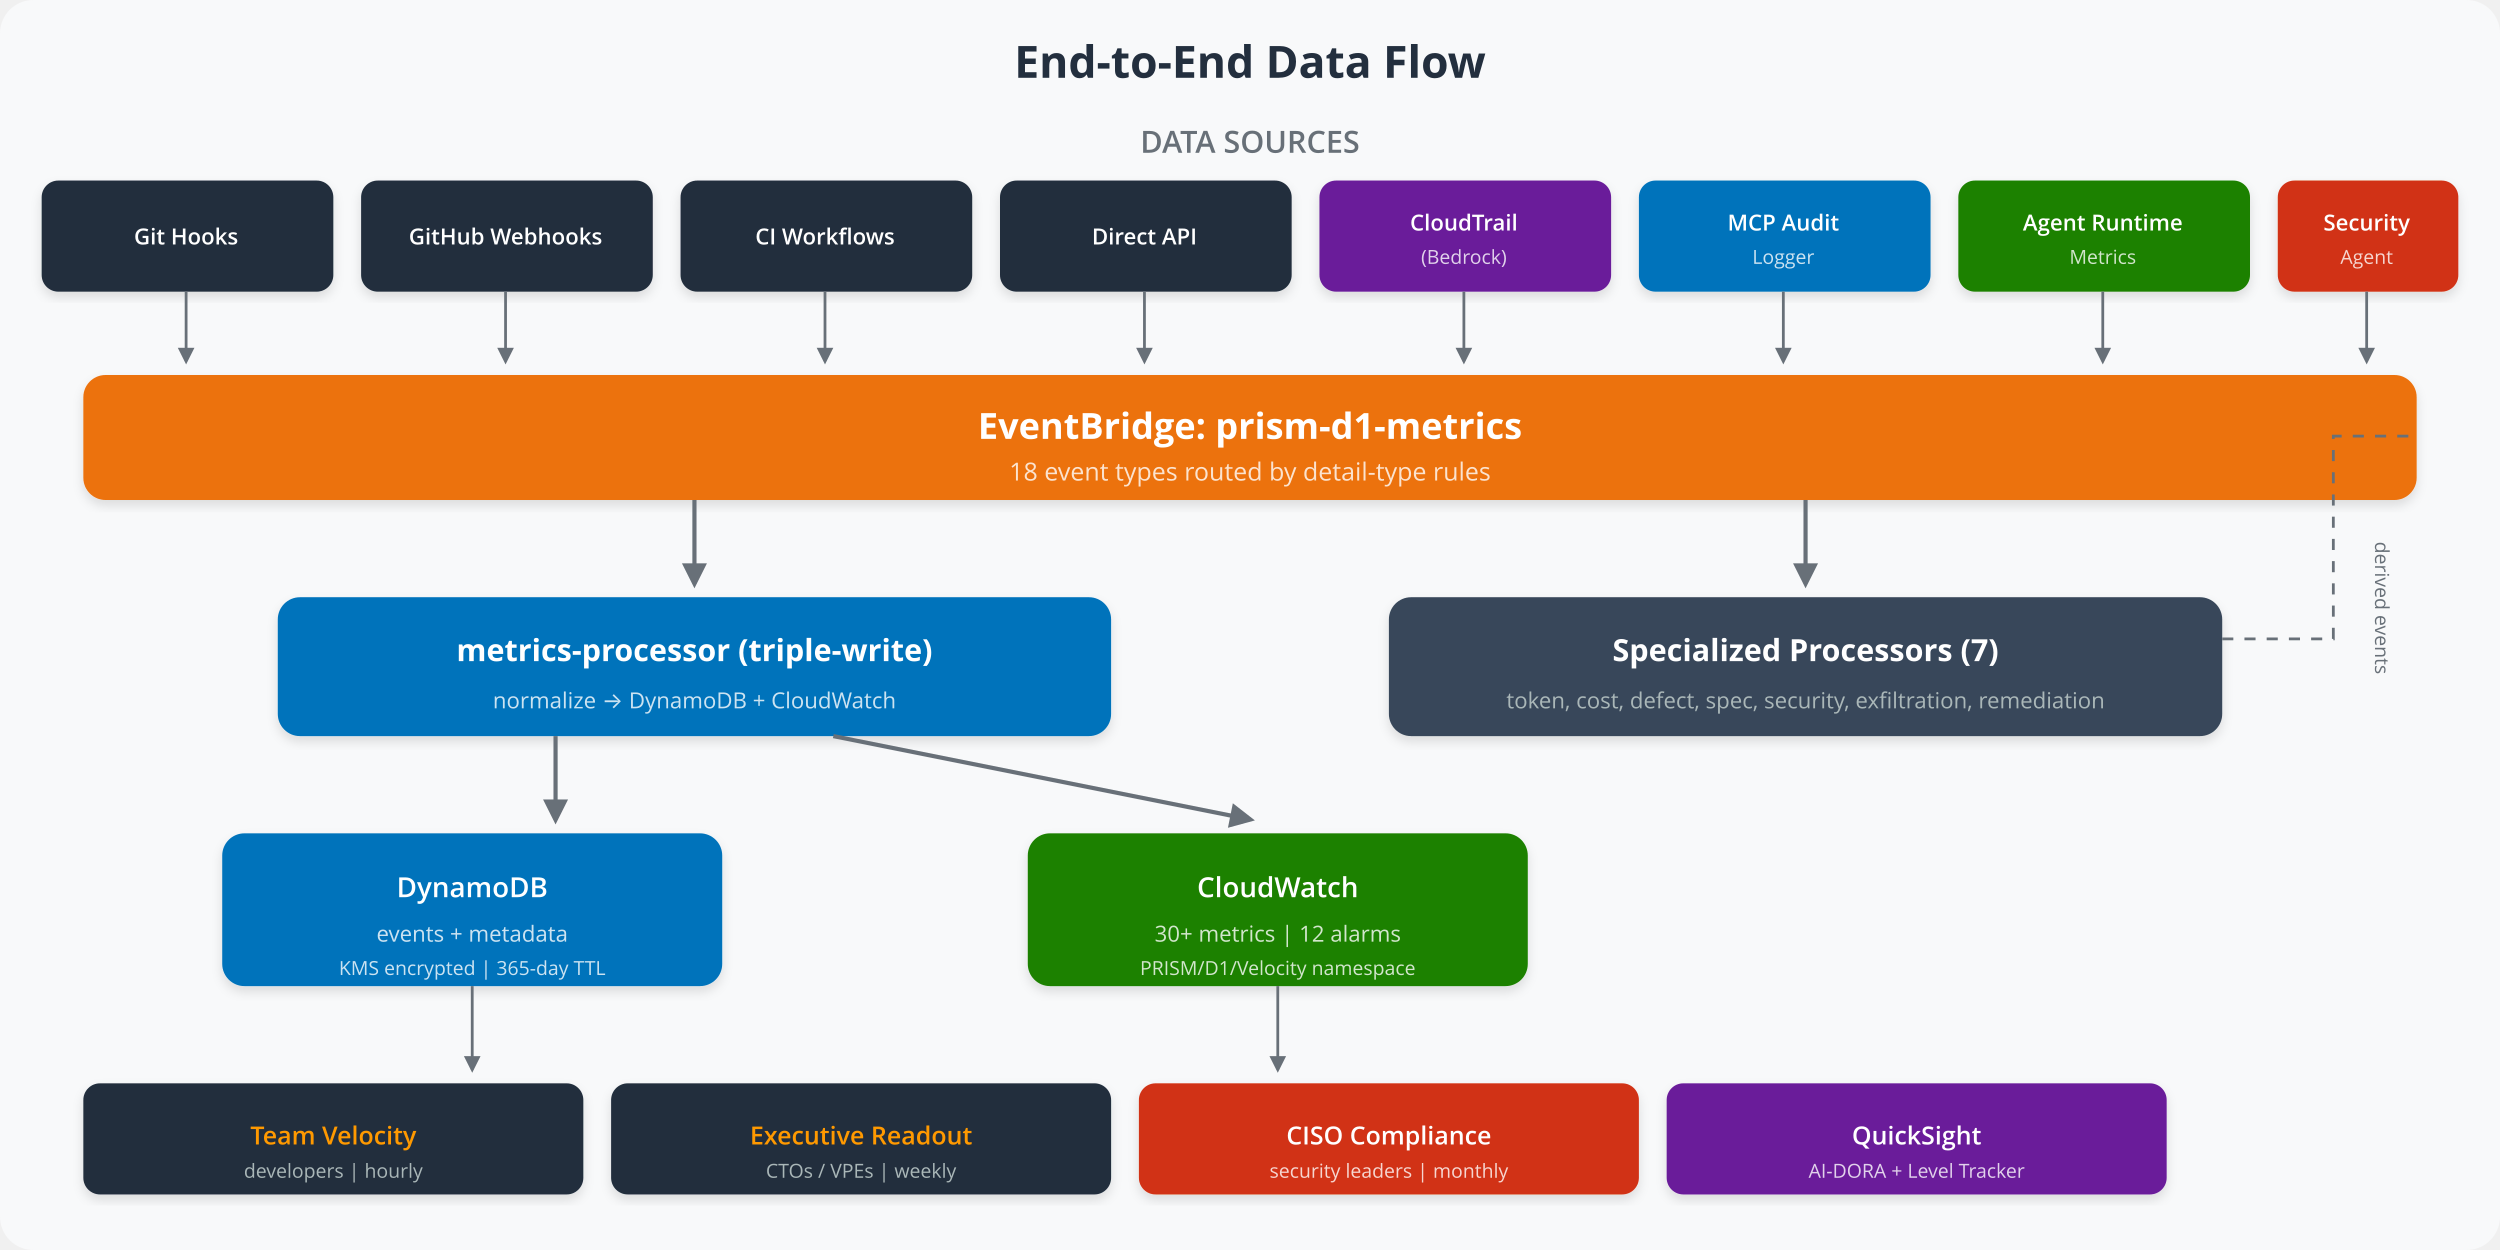
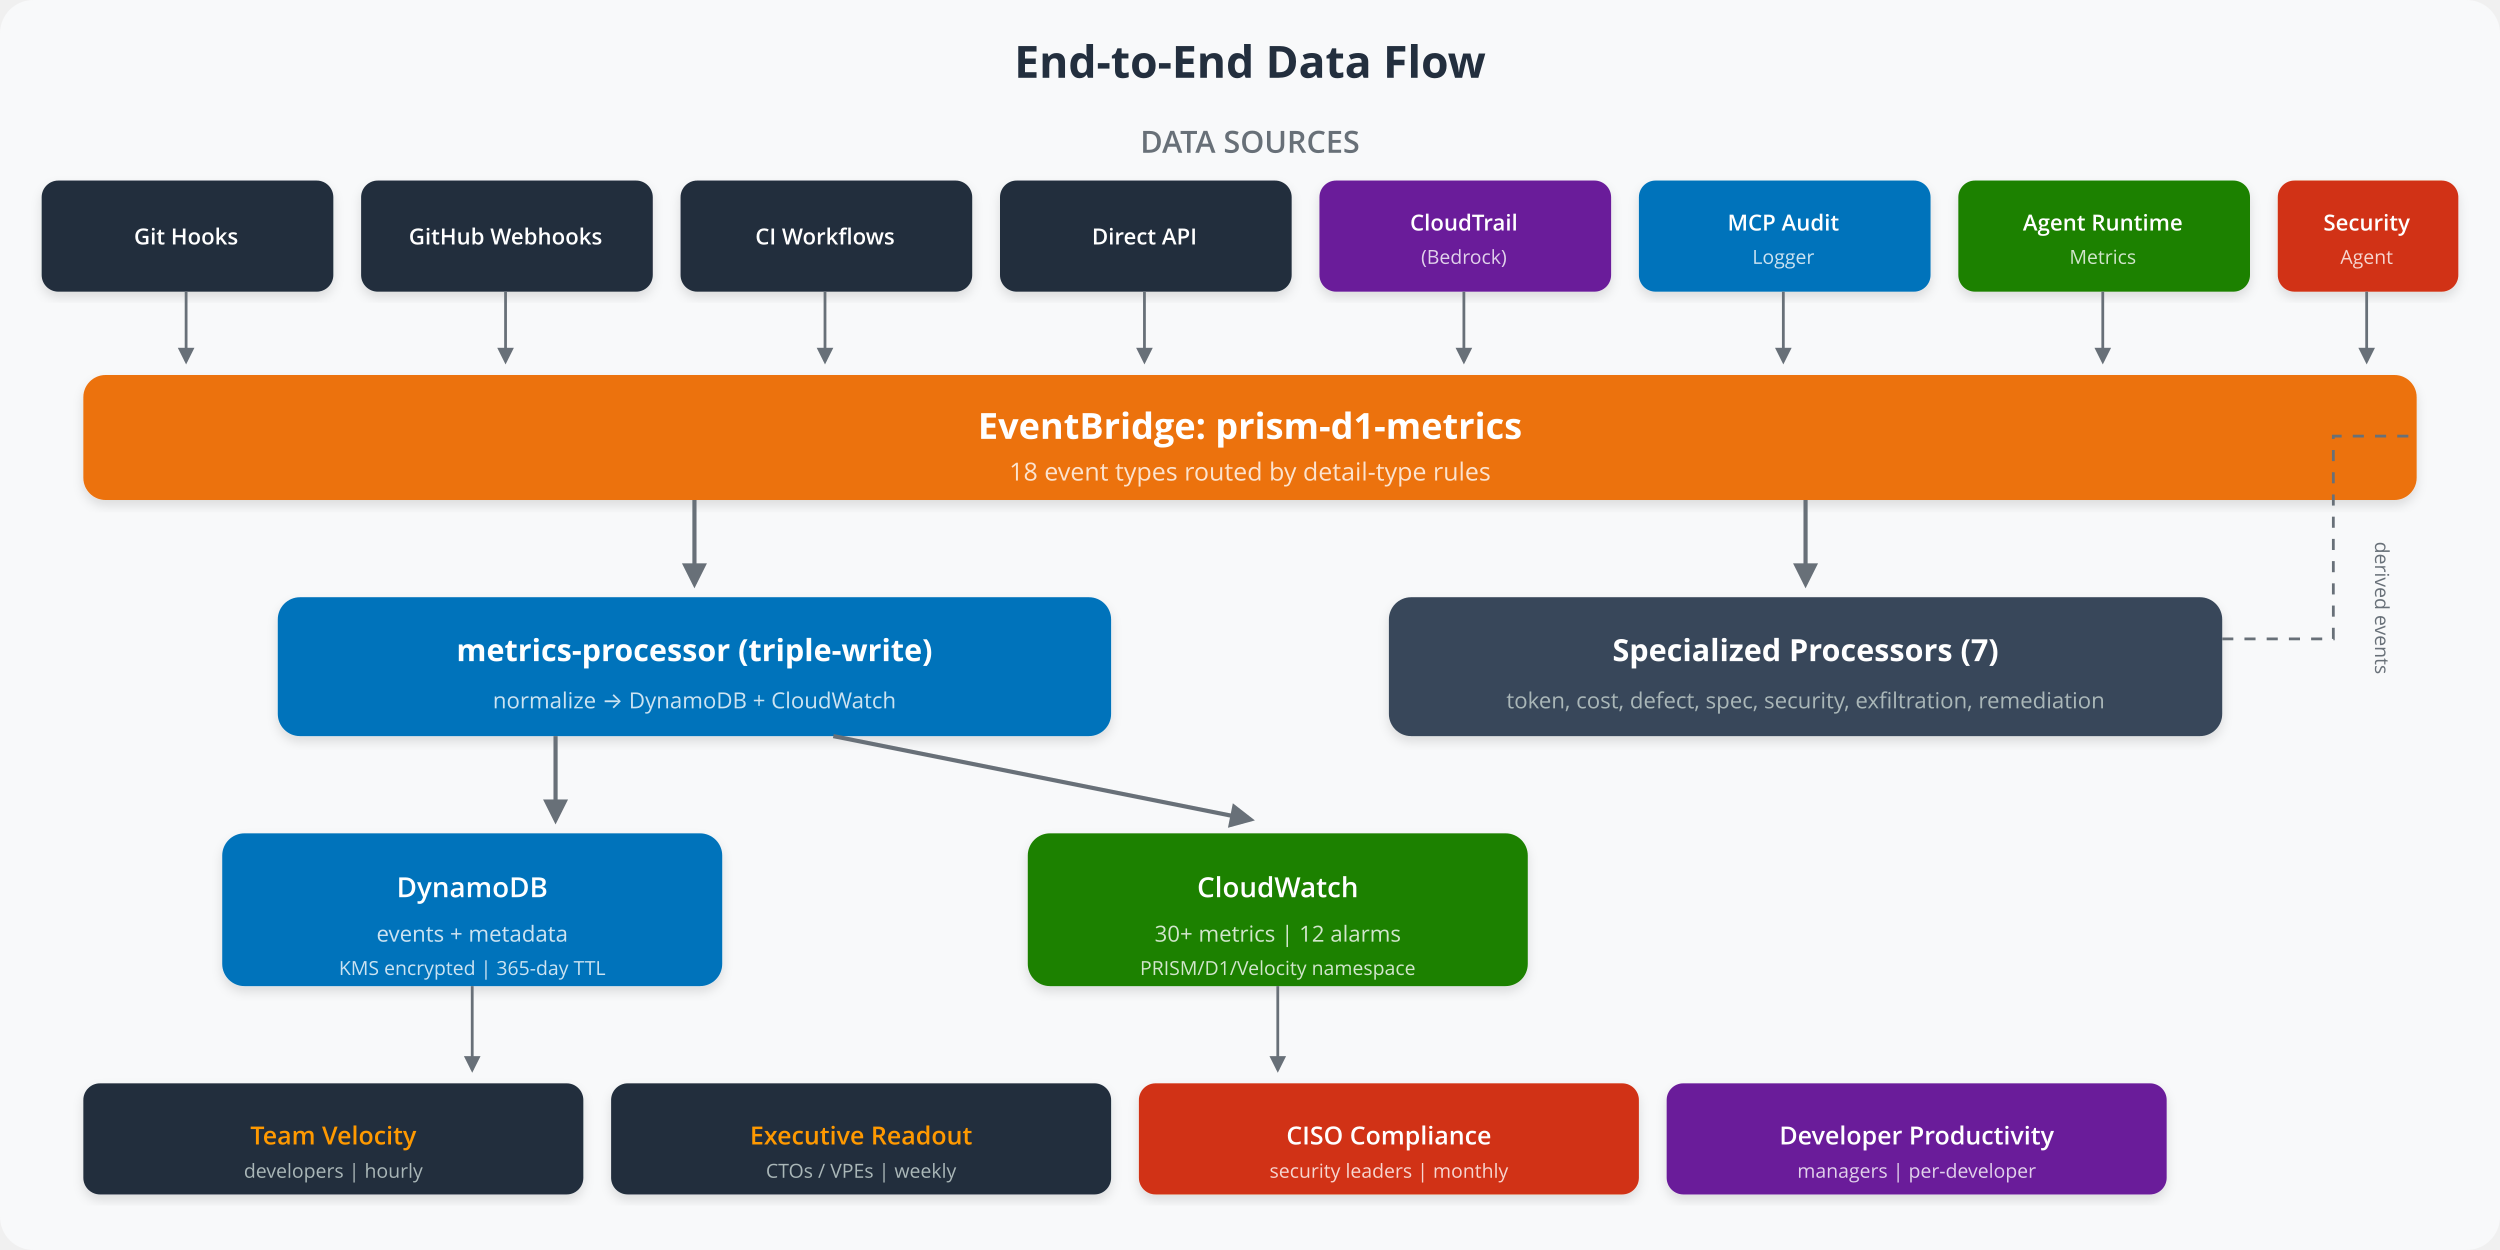
<svg xmlns="http://www.w3.org/2000/svg" viewBox="0 0 900 450" font-family="'Open Sans', -apple-system, sans-serif">
  <defs>
    <filter id="ds">
      <feDropShadow dx="0" dy="2" stdDeviation="2" flood-opacity="0.12" />
    </filter>
    <marker id="a" viewBox="0 0 10 10" refX="8" refY="5" markerWidth="6" markerHeight="6" orient="auto">
      <path d="M 0 0 L 10 5 L 0 10 z" fill="#687078" />
    </marker>
  </defs>
  <rect width="900" height="450" rx="12" fill="#f8f9fa" />
  <text x="450" y="28" text-anchor="middle" font-size="16" font-weight="700" fill="#232f3e">End-to-End Data Flow</text>
  <text x="450" y="55" text-anchor="middle" font-size="11" font-weight="600" fill="#687078">DATA SOURCES</text>
  <rect x="15" y="65" width="105" height="40" rx="6" fill="#232f3e" filter="url(#ds)" />
  <text x="67" y="88" text-anchor="middle" font-size="8" font-weight="600" fill="#fff">Git Hooks</text>
  <rect x="130" y="65" width="105" height="40" rx="6" fill="#232f3e" filter="url(#ds)" />
  <text x="182" y="88" text-anchor="middle" font-size="8" font-weight="600" fill="#fff">GitHub Webhooks</text>
  <rect x="245" y="65" width="105" height="40" rx="6" fill="#232f3e" filter="url(#ds)" />
  <text x="297" y="88" text-anchor="middle" font-size="8" font-weight="600" fill="#fff">CI Workflows</text>
  <rect x="360" y="65" width="105" height="40" rx="6" fill="#232f3e" filter="url(#ds)" />
  <text x="412" y="88" text-anchor="middle" font-size="8" font-weight="600" fill="#fff">Direct API</text>
  <rect x="475" y="65" width="105" height="40" rx="6" fill="#6a1b9a" filter="url(#ds)" />
  <text x="527" y="83" text-anchor="middle" font-size="8" font-weight="600" fill="#fff">CloudTrail</text>
  <text x="527" y="95" text-anchor="middle" font-size="7" fill="rgba(255,255,255,0.8)">(Bedrock)</text>
  <rect x="590" y="65" width="105" height="40" rx="6" fill="#0073bb" filter="url(#ds)" />
  <text x="642" y="83" text-anchor="middle" font-size="8" font-weight="600" fill="#fff">MCP Audit</text>
  <text x="642" y="95" text-anchor="middle" font-size="7" fill="rgba(255,255,255,0.8)">Logger</text>
  <rect x="705" y="65" width="105" height="40" rx="6" fill="#1d8102" filter="url(#ds)" />
  <text x="757" y="83" text-anchor="middle" font-size="8" font-weight="600" fill="#fff">Agent Runtime</text>
  <text x="757" y="95" text-anchor="middle" font-size="7" fill="rgba(255,255,255,0.8)">Metrics</text>
  <rect x="820" y="65" width="65" height="40" rx="6" fill="#d13212" filter="url(#ds)" />
  <text x="852" y="83" text-anchor="middle" font-size="8" font-weight="600" fill="#fff">Security</text>
  <text x="852" y="95" text-anchor="middle" font-size="7" fill="rgba(255,255,255,0.8)">Agent</text>
  <line x1="67" y1="105" x2="67" y2="130" stroke="#687078" stroke-width="1" marker-end="url(#a)" />
  <line x1="182" y1="105" x2="182" y2="130" stroke="#687078" stroke-width="1" marker-end="url(#a)" />
  <line x1="297" y1="105" x2="297" y2="130" stroke="#687078" stroke-width="1" marker-end="url(#a)" />
  <line x1="412" y1="105" x2="412" y2="130" stroke="#687078" stroke-width="1" marker-end="url(#a)" />
  <line x1="527" y1="105" x2="527" y2="130" stroke="#687078" stroke-width="1" marker-end="url(#a)" />
  <line x1="642" y1="105" x2="642" y2="130" stroke="#687078" stroke-width="1" marker-end="url(#a)" />
  <line x1="757" y1="105" x2="757" y2="130" stroke="#687078" stroke-width="1" marker-end="url(#a)" />
  <line x1="852" y1="105" x2="852" y2="130" stroke="#687078" stroke-width="1" marker-end="url(#a)" />
  <rect x="30" y="135" width="840" height="45" rx="8" fill="#ec7211" filter="url(#ds)" />
  <text x="450" y="158" text-anchor="middle" font-size="13" font-weight="700" fill="#fff">EventBridge: prism-d1-metrics</text>
  <text x="450" y="173" text-anchor="middle" font-size="9" fill="rgba(255,255,255,0.8)">18 event types routed by detail-type rules</text>
  <line x1="250" y1="180" x2="250" y2="210" stroke="#687078" stroke-width="1.5" marker-end="url(#a)" />
  <line x1="650" y1="180" x2="650" y2="210" stroke="#687078" stroke-width="1.5" marker-end="url(#a)" />
  <rect x="100" y="215" width="300" height="50" rx="8" fill="#0073bb" filter="url(#ds)" />
  <text x="250" y="238" text-anchor="middle" font-size="11" font-weight="700" fill="#fff">metrics-processor (triple-write)</text>
  <text x="250" y="255" text-anchor="middle" font-size="8" fill="rgba(255,255,255,0.8)">normalize → DynamoDB + CloudWatch</text>
  <rect x="500" y="215" width="300" height="50" rx="8" fill="#37475a" filter="url(#ds)" />
  <text x="650" y="238" text-anchor="middle" font-size="11" font-weight="700" fill="#fff">Specialized Processors (7)</text>
  <text x="650" y="255" text-anchor="middle" font-size="8" fill="#aab7b8">token, cost, defect, spec, security, exfiltration, remediation</text>
  <path d="M 800 230 L 840 230 L 840 157 L 870 157" stroke="#687078" stroke-width="1" stroke-dasharray="4" fill="none" />
  <text x="855" y="195" font-size="7" fill="#687078" transform="rotate(90 855 195)">derived events</text>
  <line x1="200" y1="265" x2="200" y2="295" stroke="#687078" stroke-width="1.5" marker-end="url(#a)" />
  <line x1="300" y1="265" x2="450" y2="295" stroke="#687078" stroke-width="1.5" marker-end="url(#a)" />
  <rect x="80" y="300" width="180" height="55" rx="8" fill="#0073bb" filter="url(#ds)" />
  <text x="170" y="323" text-anchor="middle" font-size="10" font-weight="600" fill="#fff">DynamoDB</text>
  <text x="170" y="339" text-anchor="middle" font-size="8" fill="rgba(255,255,255,0.8)">events + metadata</text>
  <text x="170" y="351" text-anchor="middle" font-size="7" fill="rgba(255,255,255,0.8)">KMS encrypted | 365-day TTL</text>
  <rect x="370" y="300" width="180" height="55" rx="8" fill="#1d8102" filter="url(#ds)" />
  <text x="460" y="323" text-anchor="middle" font-size="10" font-weight="600" fill="#fff">CloudWatch</text>
  <text x="460" y="339" text-anchor="middle" font-size="8" fill="rgba(255,255,255,0.8)">30+ metrics | 12 alarms</text>
  <text x="460" y="351" text-anchor="middle" font-size="7" fill="rgba(255,255,255,0.8)">PRISM/D1/Velocity namespace</text>
  <line x1="170" y1="355" x2="170" y2="385" stroke="#687078" stroke-width="1" marker-end="url(#a)" />
  <line x1="460" y1="355" x2="460" y2="385" stroke="#687078" stroke-width="1" marker-end="url(#a)" />
  <rect x="30" y="390" width="180" height="40" rx="6" fill="#232f3e" filter="url(#ds)" />
  <text x="120" y="412" text-anchor="middle" font-size="9" font-weight="600" fill="#ff9900">Team Velocity</text>
  <text x="120" y="424" text-anchor="middle" font-size="7" fill="#aab7b8">developers | hourly</text>
  <rect x="220" y="390" width="180" height="40" rx="6" fill="#232f3e" filter="url(#ds)" />
  <text x="310" y="412" text-anchor="middle" font-size="9" font-weight="600" fill="#ff9900">Executive Readout</text>
  <text x="310" y="424" text-anchor="middle" font-size="7" fill="#aab7b8">CTOs / VPEs | weekly</text>
  <rect x="410" y="390" width="180" height="40" rx="6" fill="#d13212" filter="url(#ds)" />
  <text x="500" y="412" text-anchor="middle" font-size="9" font-weight="600" fill="#fff">CISO Compliance</text>
  <text x="500" y="424" text-anchor="middle" font-size="7" fill="rgba(255,255,255,0.8)">security leaders | monthly</text>
  <rect x="600" y="390" width="180" height="40" rx="6" fill="#6a1b9a" filter="url(#ds)" />
-   <text x="690" y="412" text-anchor="middle" font-size="9" font-weight="600" fill="#fff">QuickSight</text>
-   <text x="690" y="424" text-anchor="middle" font-size="7" fill="rgba(255,255,255,0.8)">AI-DORA + Level Tracker</text>
+   <text x="690" y="412" text-anchor="middle" font-size="9" font-weight="600" fill="#fff">Developer Productivity</text>
+   <text x="690" y="424" text-anchor="middle" font-size="7" fill="rgba(255,255,255,0.8)">managers | per-developer</text>
</svg>
